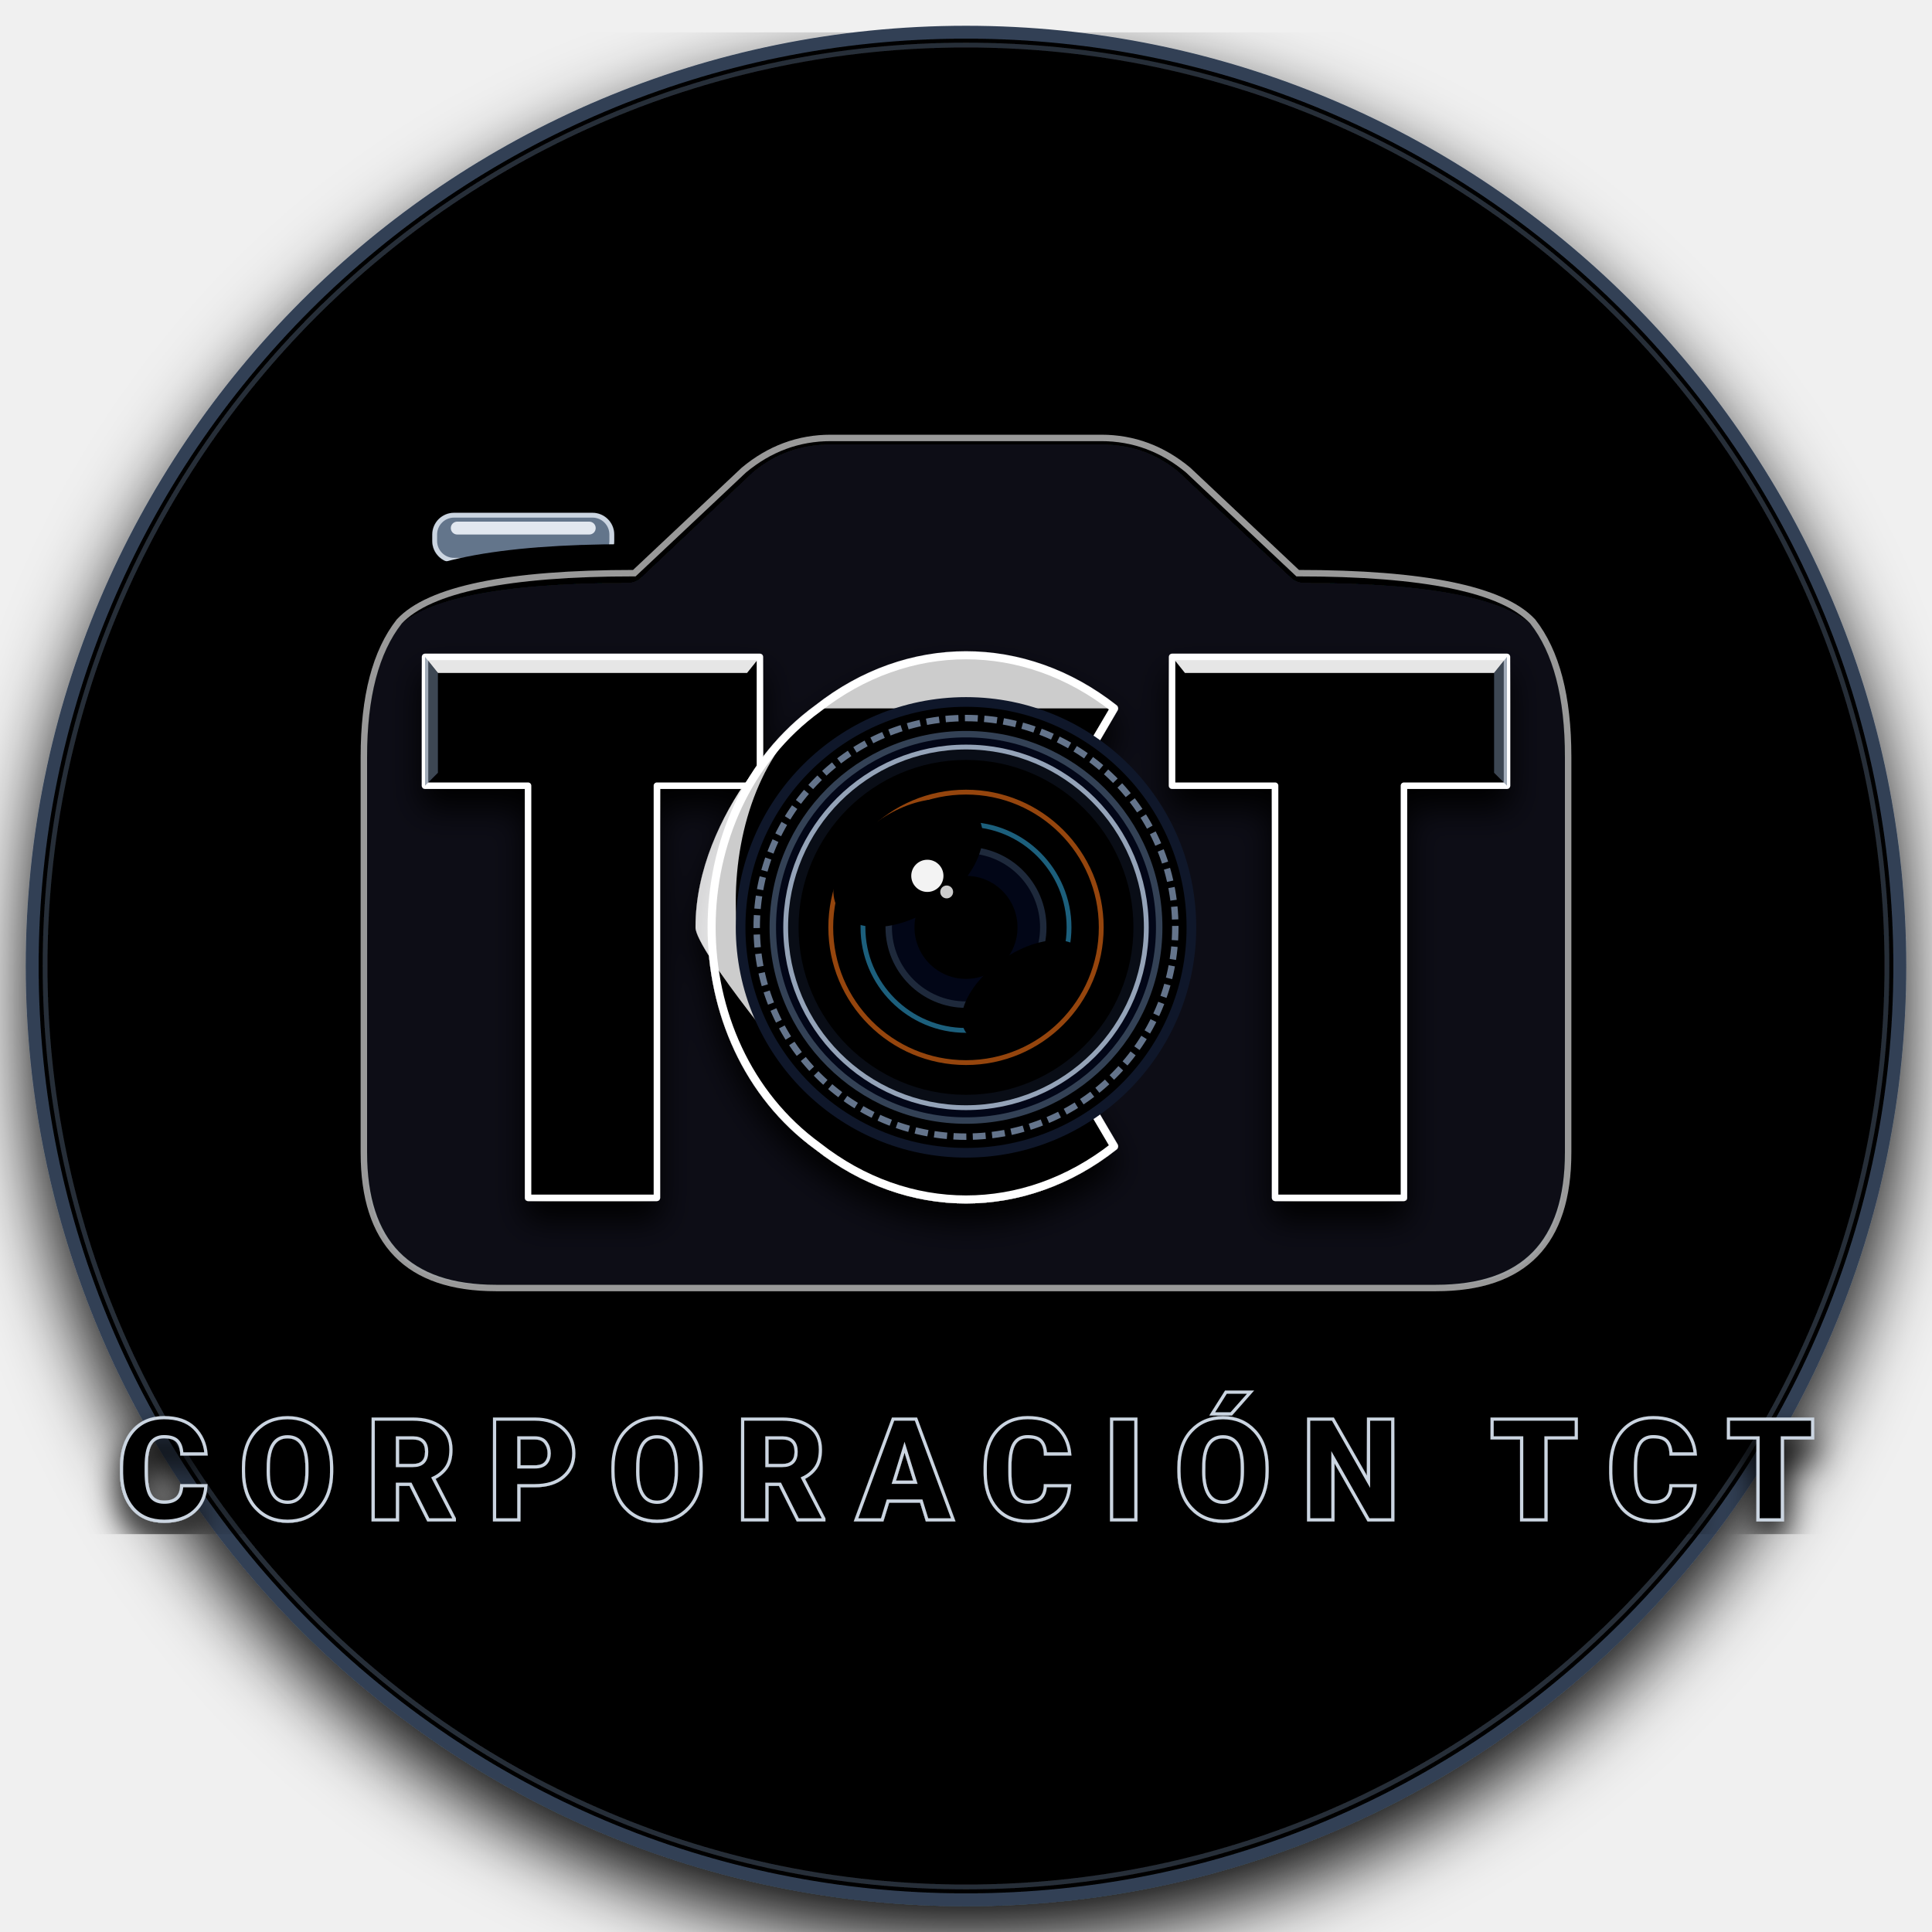
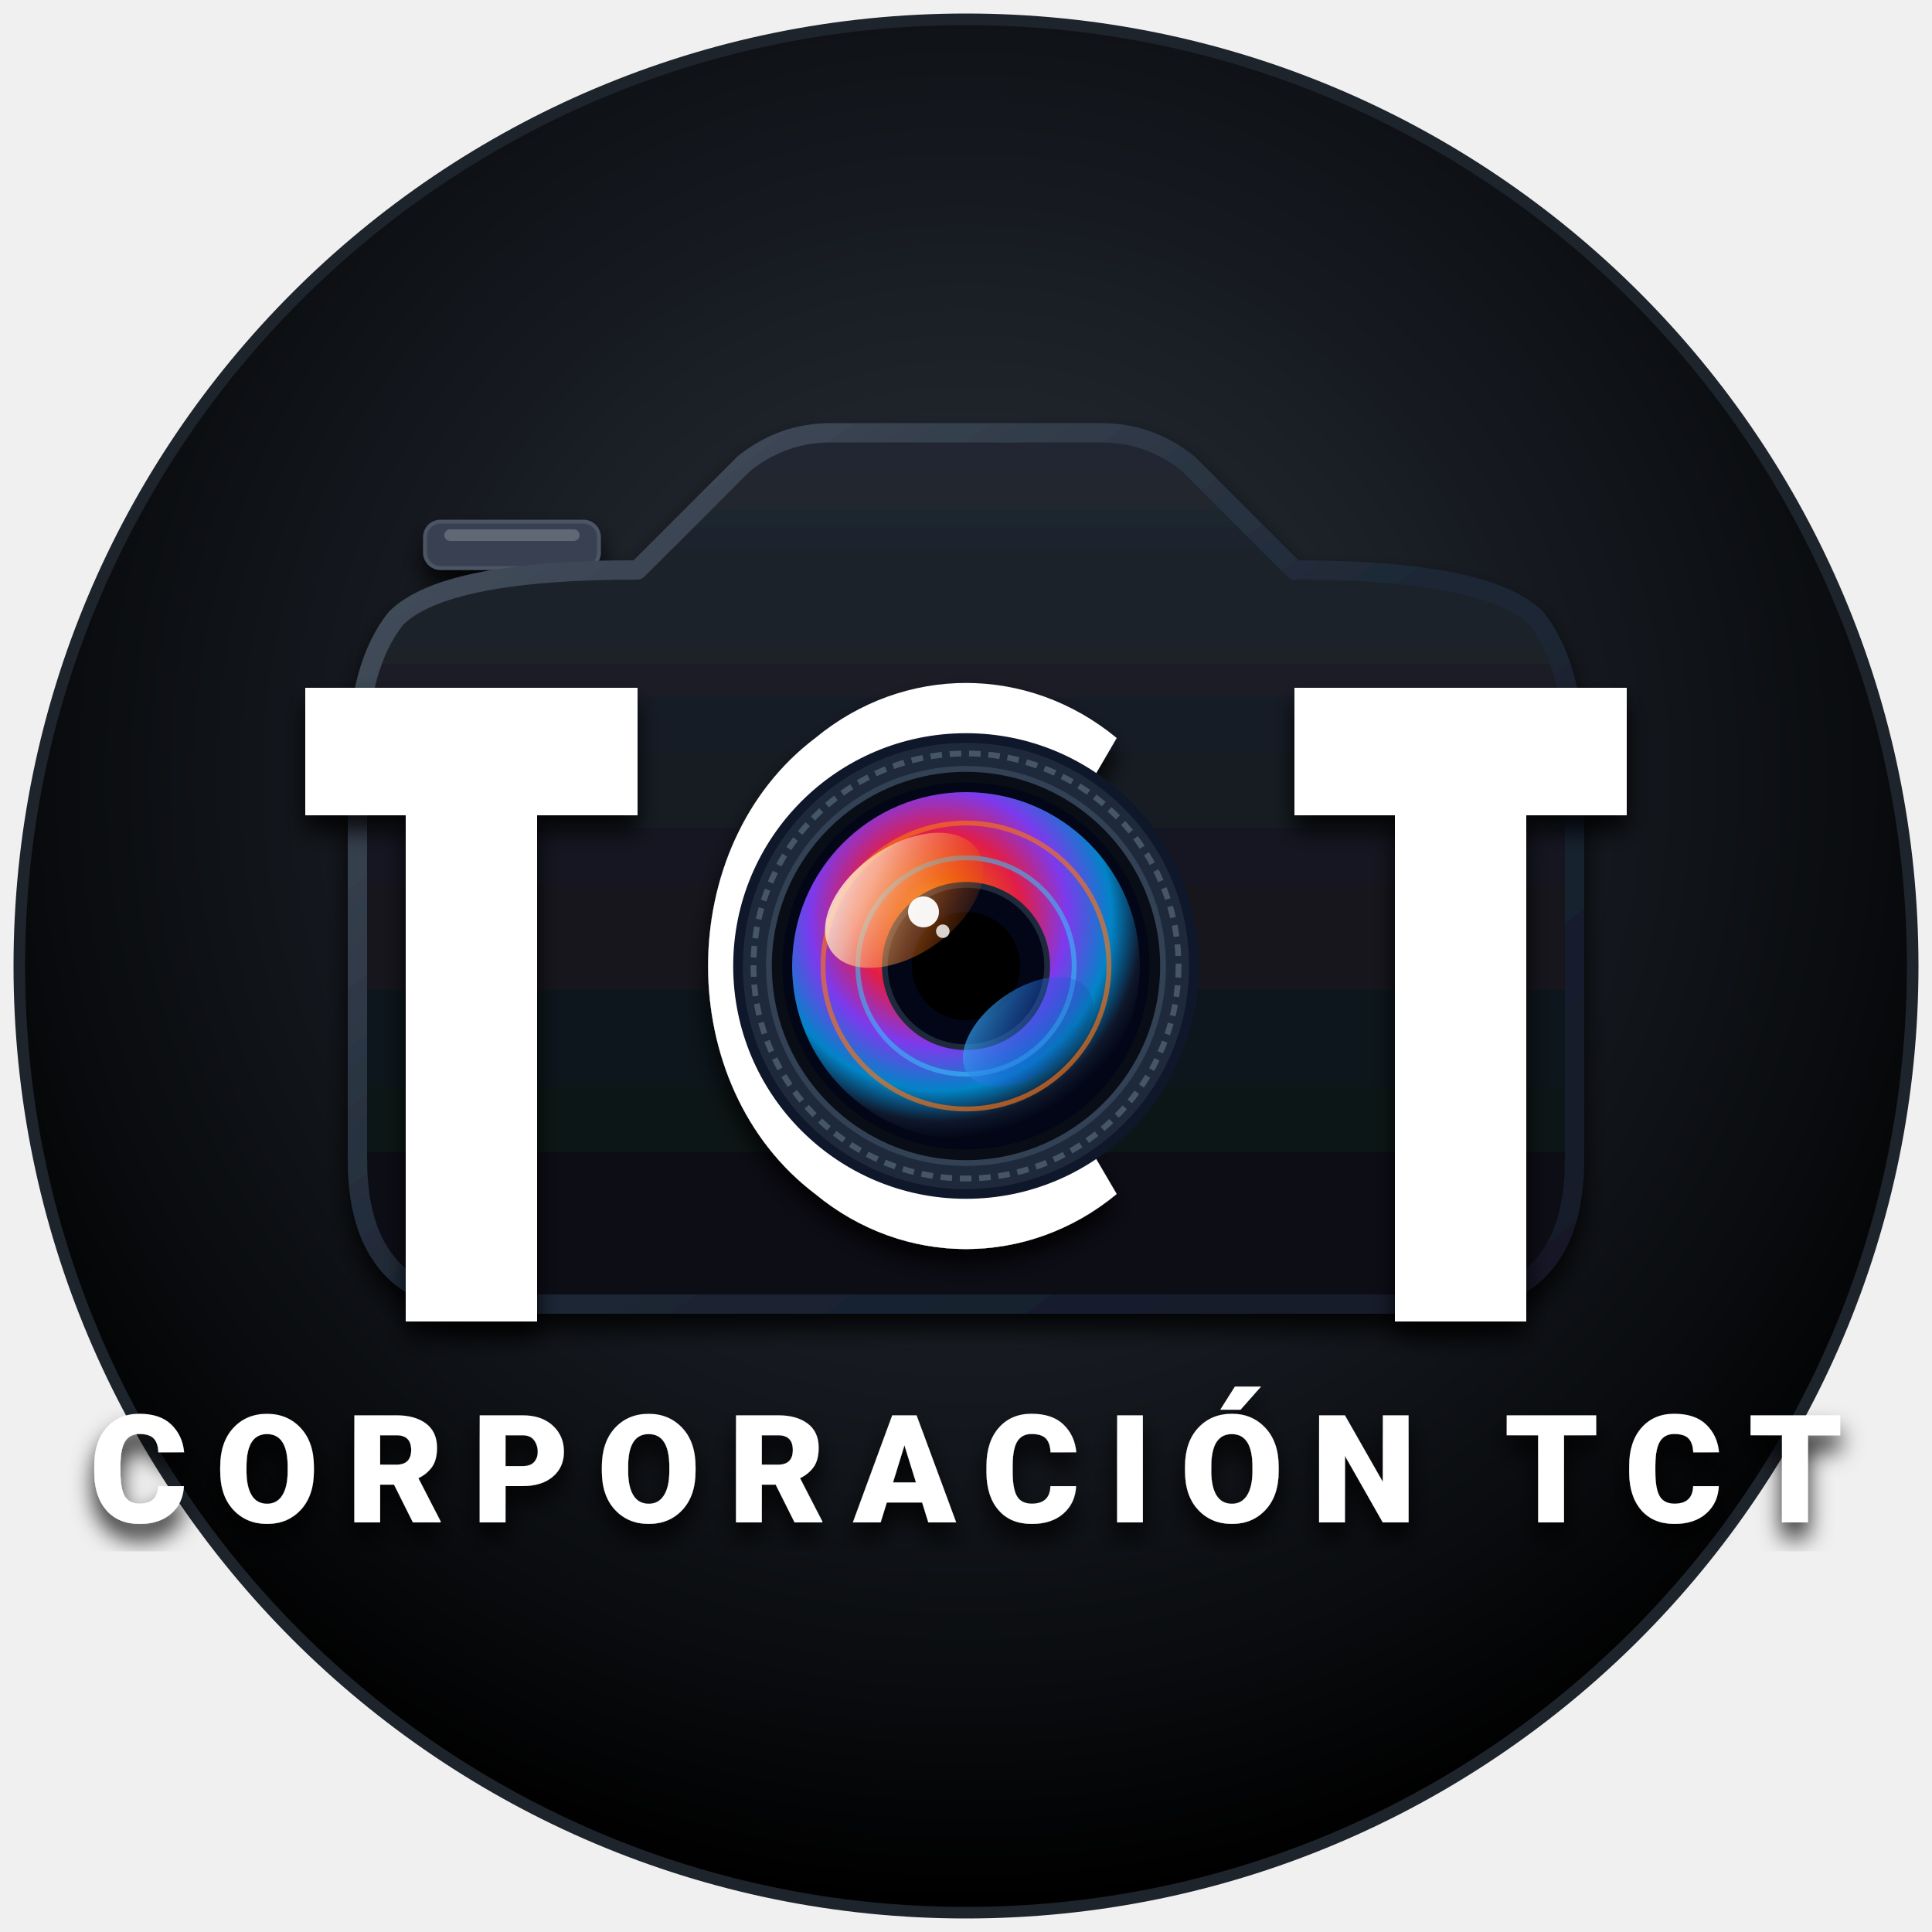
- <svg xmlns="http://www.w3.org/2000/svg" viewBox="0 0 600 600" width="100%" height="100%">
+ <svg xmlns="http://www.w3.org/2000/svg" viewBox="0 0 1000 1000" width="100%" height="100%">
  <defs>
-     <radialGradient id="tctCircleBg" cx="45%" cy="35%" r="65%">
-       <stop offset="0%" stopColor="#2c323b" />
-       <stop offset="40%" stopColor="#181c22" />
-       <stop offset="75%" stopColor="#0d0f12" />
-       <stop offset="100%" stopColor="#050607" />
+     <radialGradient id="tctBgGrad" cx="50%" cy="40%" r="60%">
+       <stop offset="0%" stop-color="#2d333b" />
+       <stop offset="45%" stop-color="#191d24" />
+       <stop offset="80%" stop-color="#0a0c0f" />
+       <stop offset="100%" stop-color="#000000" />
    </radialGradient>
-     <linearGradient id="tctChromeGrad" x1="0%" y1="0%" x2="0%" y2="100%">
-       <stop offset="0%" stopColor="#ffffff" />
-       <stop offset="25%" stopColor="#e2e8f0" />
-       <stop offset="55%" stopColor="#cbd5e1" />
-       <stop offset="85%" stopColor="#94a3b8" />
-       <stop offset="100%" stopColor="#64748b" />
+     <linearGradient id="tctCameraGrad" x1="0%" y1="0%" x2="0%" y2="100%">
+       <stop offset="0%" stop-color="#222831" />
+       <stop offset="50%" stop-color="#141820" />
+       <stop offset="100%" stop-color="#0b0e13" />
    </linearGradient>
-     <linearGradient id="tctChromeBevel" x1="0%" y1="0%" x2="100%" y2="0%">
-       <stop offset="0%" stopColor="#ffffff" stopOpacity="0.95" />
-       <stop offset="50%" stopColor="#f1f5f9" stopOpacity="0.6" />
-       <stop offset="100%" stopColor="#94a3b8" stopOpacity="0.2" />
+     <linearGradient id="tctCameraBorder" x1="0%" y1="0%" x2="100%" y2="100%">
+       <stop offset="0%" stop-color="#4b5563" />
+       <stop offset="50%" stop-color="#1f2937" />
+       <stop offset="100%" stop-color="#111827" />
    </linearGradient>
-     <radialGradient id="tctLensOpticalCore" cx="44%" cy="38%" r="62%">
-       <stop offset="0%" stopColor="#fbbf24" />
-       <stop offset="16%" stopColor="#f97316" />
-       <stop offset="38%" stopColor="#ec4899" />
-       <stop offset="55%" stopColor="#8b5cf6" />
-       <stop offset="72%" stopColor="#0284c7" />
-       <stop offset="88%" stopColor="#0f172a" />
-       <stop offset="100%" stopColor="#020617" />
+     <radialGradient id="tctLensCore" cx="42%" cy="36%" r="64%">
+       <stop offset="0%" stop-color="#fbbf24" />
+       <stop offset="18%" stop-color="#ea580c" />
+       <stop offset="38%" stop-color="#e11d48" />
+       <stop offset="58%" stop-color="#7c3aed" />
+       <stop offset="78%" stop-color="#0284c7" />
+       <stop offset="92%" stop-color="#0f172a" />
+       <stop offset="100%" stop-color="#020617" />
    </radialGradient>
-     <linearGradient id="tctAmberFlare" x1="0%" y1="0%" x2="100%" y2="100%">
-       <stop offset="0%" stopColor="#ffffff" stopOpacity="0.95" />
-       <stop offset="25%" stopColor="#fed7aa" stopOpacity="0.8" />
-       <stop offset="60%" stopColor="#f97316" stopOpacity="0.4" />
-       <stop offset="100%" stopColor="#c2410c" stopOpacity="0" />
+     <linearGradient id="tctFlareAmber" x1="0%" y1="0%" x2="100%" y2="100%">
+       <stop offset="0%" stop-color="#ffffff" stop-opacity="0.95" />
+       <stop offset="30%" stop-color="#fed7aa" stop-opacity="0.75" />
+       <stop offset="70%" stop-color="#f97316" stop-opacity="0.35" />
+       <stop offset="100%" stop-color="#c2410c" stop-opacity="0" />
    </linearGradient>
-     <linearGradient id="tctCyanFlare" x1="0%" y1="0%" x2="100%" y2="100%">
-       <stop offset="0%" stopColor="#38bdf8" stopOpacity="0.85" />
-       <stop offset="55%" stopColor="#2563eb" stopOpacity="0.45" />
-       <stop offset="100%" stopColor="#1e1b4b" stopOpacity="0" />
+     <linearGradient id="tctFlareCyan" x1="0%" y1="0%" x2="100%" y2="100%">
+       <stop offset="0%" stop-color="#38bdf8" stop-opacity="0.8" />
+       <stop offset="60%" stop-color="#1d4ed8" stop-opacity="0.3" />
+       <stop offset="100%" stop-color="#0f172a" stop-opacity="0" />
    </linearGradient>
-     <linearGradient id="tctLensMetalRim" x1="0%" y1="0%" x2="0%" y2="100%">
-       <stop offset="0%" stopColor="#475569" />
-       <stop offset="50%" stopColor="#0f172a" />
-       <stop offset="100%" stopColor="#1e293b" />
-     </linearGradient>
-     <filter id="tctOuterShadow" x="-10%" y="-10%" width="120%" height="120%">
-       <feDropShadow dx="0" dy="10" stdDeviation="12" floodColor="#000000" floodOpacity="0.75" />
-     </filter>
-     <filter id="tctInnerElementShadow" x="-10%" y="-10%" width="120%" height="120%">
-       <feDropShadow dx="0" dy="6" stdDeviation="5" floodColor="#000000" floodOpacity="0.8" />
+     <filter id="tctDropShadow" x="-10%" y="-10%" width="130%" height="130%">
+       <feDropShadow dx="0" dy="8" stdDeviation="6" flood-color="#000000" flood-opacity="0.85" />
    </filter>
  </defs>
-   <g filter="url(#tctOuterShadow)">
-     <circle cx="300" cy="300" r="290" fill="url(#tctCircleBg)" stroke="#334155" stroke-width="4" />
-     <circle cx="300" cy="300" r="286" fill="none" stroke="#64748b" stroke-width="1.5" opacity="0.4" />
+   <circle cx="500" cy="500" r="490" fill="url(#tctBgGrad)" stroke="#1e242c" stroke-width="6" />
+   <g filter="url(#tctDropShadow)">
+     <rect x="220" y="270" width="90" height="24" rx="8" fill="#374151" stroke="#4b5563" stroke-width="2" />
+     <rect x="230" y="274" width="70" height="6" rx="3" fill="#6b7280" opacity="0.8" />
+     <path d="M 330 295           L 385 240           Q 405 224, 430 224           L 570 224           Q 595 224, 615 240           L 670 295           Q 770 295, 795 320           Q 815 345, 815 395           L 815 600           Q 815 675, 745 675           L 255 675           Q 185 675, 185 600           L 185 395           Q 185 345, 205 320           Q 230 295, 330 295 Z" fill="url(#tctCameraGrad)" stroke="url(#tctCameraBorder)" stroke-width="10" stroke-linejoin="round" />
  </g>
-   <g filter="url(#tctInnerElementShadow)">
-     <rect x="135" y="160" width="55" height="14" rx="6" fill="#64748b" stroke="#cbd5e1" stroke-width="1.5" />
-     <rect x="140" y="162" width="45" height="4" rx="2" fill="#e2e8f0" />
-     <path d="M 195 175           L 230 142           Q 242 132, 258 132           L 342 132           Q 358 132, 370 142           L 405 175           Q 465 175, 480 190           Q 492 205, 492 235           L 492 360           Q 492 405, 448 405           L 152 405           Q 108 405, 108 360           L 108 235           Q 108 205, 120 190           Q 135 175, 195 175 Z" fill="#0d1117" stroke="url(#tctChromeGrad)" stroke-width="12" stroke-linejoin="round" stroke-linecap="round" />
-     <path d="M 197 178           L 231 146           Q 243 136, 258 136           L 342 136           Q 357 136, 369 146           L 403 178           Q 462 178, 476 193           Q 487 207, 487 235           L 487 358           Q 487 400, 446 400           L 154 400           Q 113 400, 113 358           L 113 235           Q 113 207, 124 193           Q 138 178, 197 178 Z" fill="none" stroke="#ffffff" stroke-width="2" opacity="0.6" />
+   <g filter="url(#tctDropShadow)">
+     <path d="M 158 356           L 330 356           L 330 422           L 278 422           L 278 684           L 210 684           L 210 422           L 158 422 Z" fill="#ffffff" />
+     <path d="M 670 356           L 842 356           L 842 422           L 790 422           L 790 684           L 722 684           L 722 422           L 670 422 Z" fill="#ffffff" />
+     <path d="M 578 382           C 532 344, 468 344, 422 382           C 348 438, 348 562, 422 618           C 468 656, 532 656, 578 618           L 544 560           C 520 578, 480 578, 458 560           C 418 524, 418 476, 458 440           C 480 422, 520 422, 544 440 Z" fill="#ffffff" />
  </g>
-   <g filter="url(#tctInnerElementShadow)">
-     <g>
-       <path d="M 132 204 L 236 204 L 236 244 L 204 244 L 204 372 L 164 372 L 164 244 L 132 244 Z" fill="url(#tctChromeGrad)" stroke="#ffffff" stroke-width="2" stroke-linejoin="round" />
-       <path d="M 132 204 L 236 204 L 232 209 L 136 209 Z" fill="#ffffff" opacity="0.9" />
-       <path d="M 132 204 L 136 209 L 136 240 L 132 244 Z" fill="#64748b" opacity="0.6" />
-     </g>
-     <g>
-       <path d="M 364 204 L 468 204 L 468 244 L 436 244 L 436 372 L 396 372 L 396 244 L 364 244 Z" fill="url(#tctChromeGrad)" stroke="#ffffff" stroke-width="2" stroke-linejoin="round" />
-       <path d="M 364 204 L 468 204 L 464 209 L 368 209 Z" fill="#ffffff" opacity="0.9" />
-       <path d="M 468 204 L 468 244 L 464 240 L 464 209 Z" fill="#64748b" opacity="0.6" />
-     </g>
-     <g>
-       <path d="M 346 220             C 318 198, 282 198, 254 220             C 210 252, 210 324, 254 356             C 282 378, 318 378, 346 356             L 326 322             C 312 333, 288 333, 276 322             C 252 301, 252 275, 276 254             C 288 243, 312 243, 326 254 Z" fill="url(#tctChromeGrad)" stroke="#ffffff" stroke-width="2.5" stroke-linejoin="round" />
-       <path d="M 346 220             C 318 198, 282 198, 254 220             C 220 245, 220 315, 254 340             C 248 334, 216 295, 216 288             C 216 252, 248 222, 254 220 Z" fill="#ffffff" opacity="0.8" />
-     </g>
+   <g id="camera-lens">
+     <circle cx="500" cy="500" r="118" fill="#1e293b" stroke="#0f172a" stroke-width="5" />
+     <circle cx="500" cy="500" r="110" fill="none" stroke="#475569" stroke-width="3" stroke-dasharray="6,4" />
+     <circle cx="500" cy="500" r="102" fill="#090d16" stroke="#334155" stroke-width="3" />
+     <circle cx="500" cy="500" r="95" fill="#020617" />
+     <circle cx="500" cy="500" r="90" fill="url(#tctLensCore)" />
+     <circle cx="500" cy="500" r="74" fill="none" stroke="#f97316" stroke-width="2.5" opacity="0.65" />
+     <circle cx="500" cy="500" r="56" fill="none" stroke="#38bdf8" stroke-width="2.5" opacity="0.6" />
+     <circle cx="500" cy="500" r="42" fill="#020617" stroke="#1e293b" stroke-width="3" />
+     <circle cx="500" cy="500" r="28" fill="#000000" />
+     <ellipse cx="468" cy="466" rx="46" ry="28" fill="url(#tctFlareAmber)" transform="rotate(-35 468 466)" />
+     <ellipse cx="532" cy="534" rx="38" ry="22" fill="url(#tctFlareCyan)" transform="rotate(-35 532 534)" />
+     <circle cx="478" cy="472" r="8" fill="#ffffff" opacity="0.95" />
+     <circle cx="488" cy="482" r="3.5" fill="#ffffff" opacity="0.8" />
  </g>
-   <g>
-     <circle cx="300" cy="288" r="70" fill="url(#tctLensMetalRim)" stroke="#0f172a" stroke-width="3" />
-     <circle cx="300" cy="288" r="65" fill="none" stroke="#64748b" stroke-width="2" stroke-dasharray="4,2" />
-     <circle cx="300" cy="288" r="60" fill="#020617" stroke="#334155" stroke-width="2" />
-     <circle cx="300" cy="288" r="56" fill="#090d16" stroke="#94a3b8" stroke-width="1.5" />
-     <circle cx="300" cy="288" r="52" fill="url(#tctLensOpticalCore)" />
-     <circle cx="300" cy="288" r="42" fill="none" stroke="#f97316" stroke-width="1.5" opacity="0.6" />
-     <circle cx="300" cy="288" r="32" fill="none" stroke="#38bdf8" stroke-width="1.5" opacity="0.5" />
-     <circle cx="300" cy="288" r="24" fill="#020617" stroke="#1e293b" stroke-width="2" />
-     <circle cx="300" cy="288" r="16" fill="#000000" />
-     <ellipse cx="282" cy="268" rx="26" ry="16" fill="url(#tctAmberFlare)" transform="rotate(-35 282 268)" />
-     <ellipse cx="318" cy="308" rx="22" ry="12" fill="url(#tctCyanFlare)" transform="rotate(-35 318 308)" />
-     <circle cx="288" cy="272" r="5" fill="#ffffff" opacity="0.95" />
-     <circle cx="294" cy="277" r="2" fill="#ffffff" opacity="0.8" />
-   </g>
-   <g filter="url(#tctInnerElementShadow)">
-     <text x="300" y="472" text-anchor="middle" fill="url(#tctChromeGrad)" stroke="#cbd5e1" stroke-width="1" font-family="system-ui, -apple-system, BlinkMacSystemFont, 'Segoe UI', Roboto, 'Arial Black', sans-serif" font-size="44" font-weight="900" letter-spacing="9">CORPORACIÓN TCT</text>
+   <g filter="url(#tctDropShadow)">
+     <text x="500" y="788" text-anchor="middle" fill="#ffffff" font-family="system-ui, -apple-system, BlinkMacSystemFont, 'Segoe UI', Roboto, 'Impact', 'Arial Black', sans-serif" font-size="78" font-weight="900" letter-spacing="14">CORPORACIÓN TCT</text>
  </g>
</svg>
